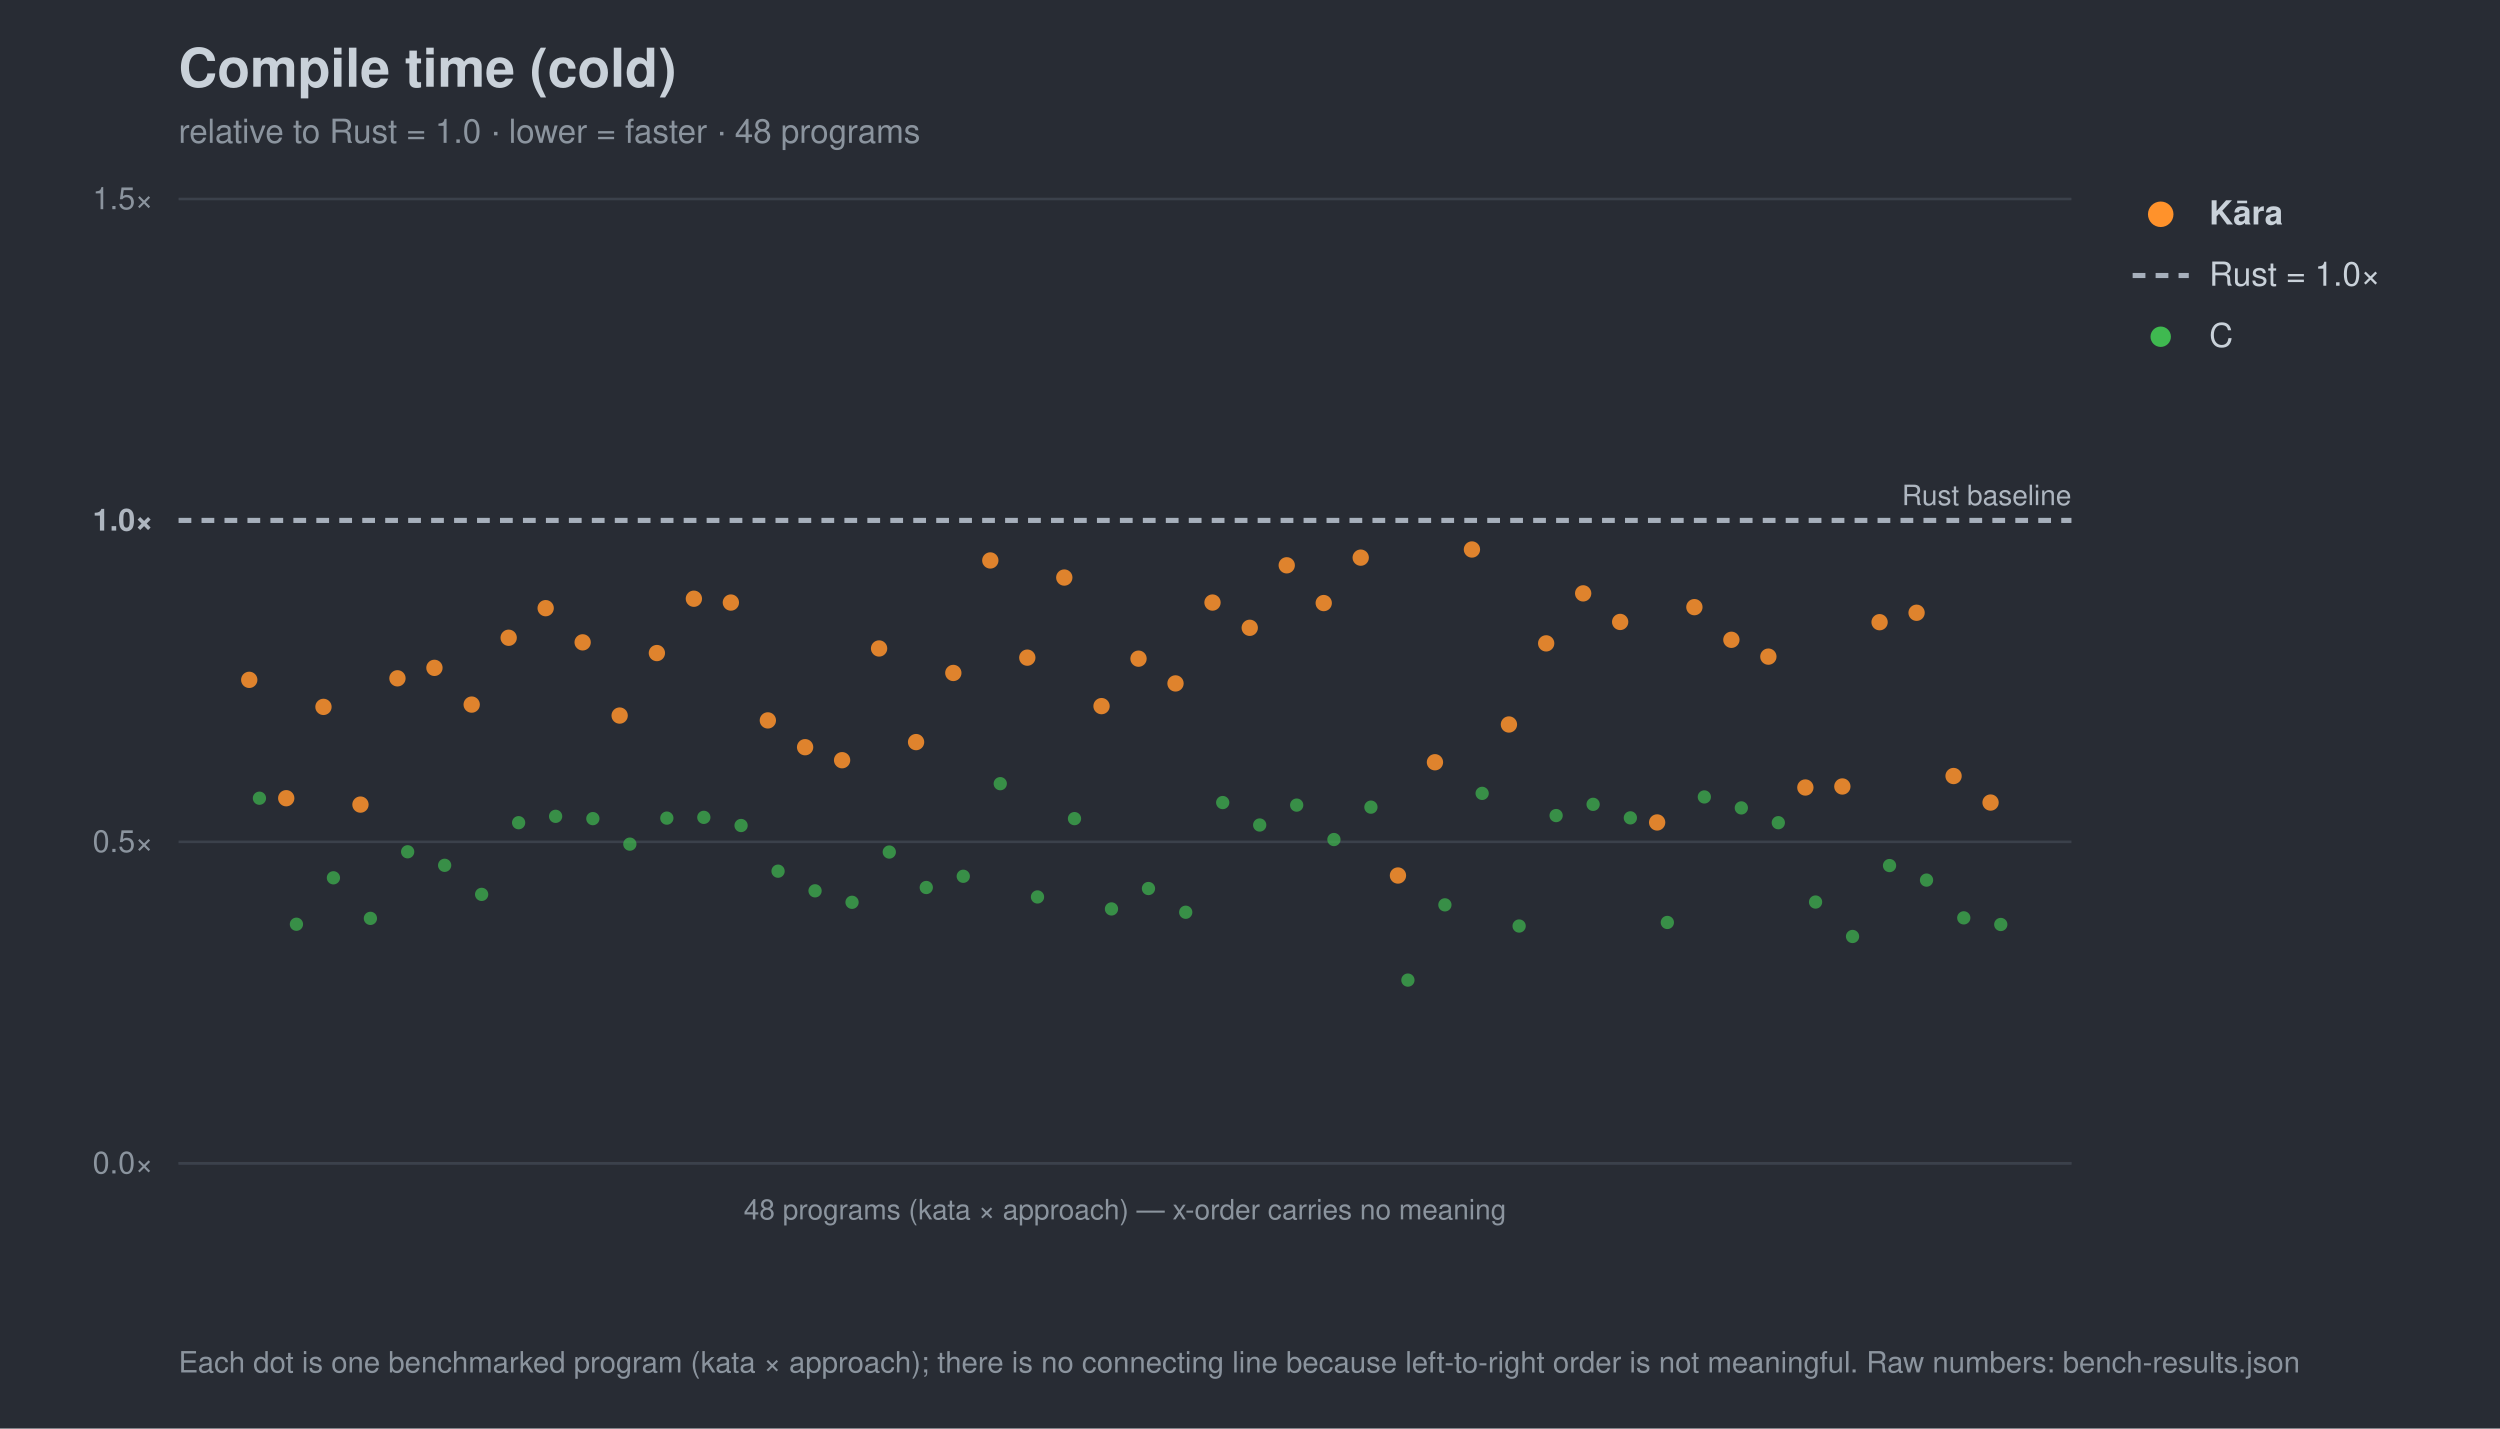
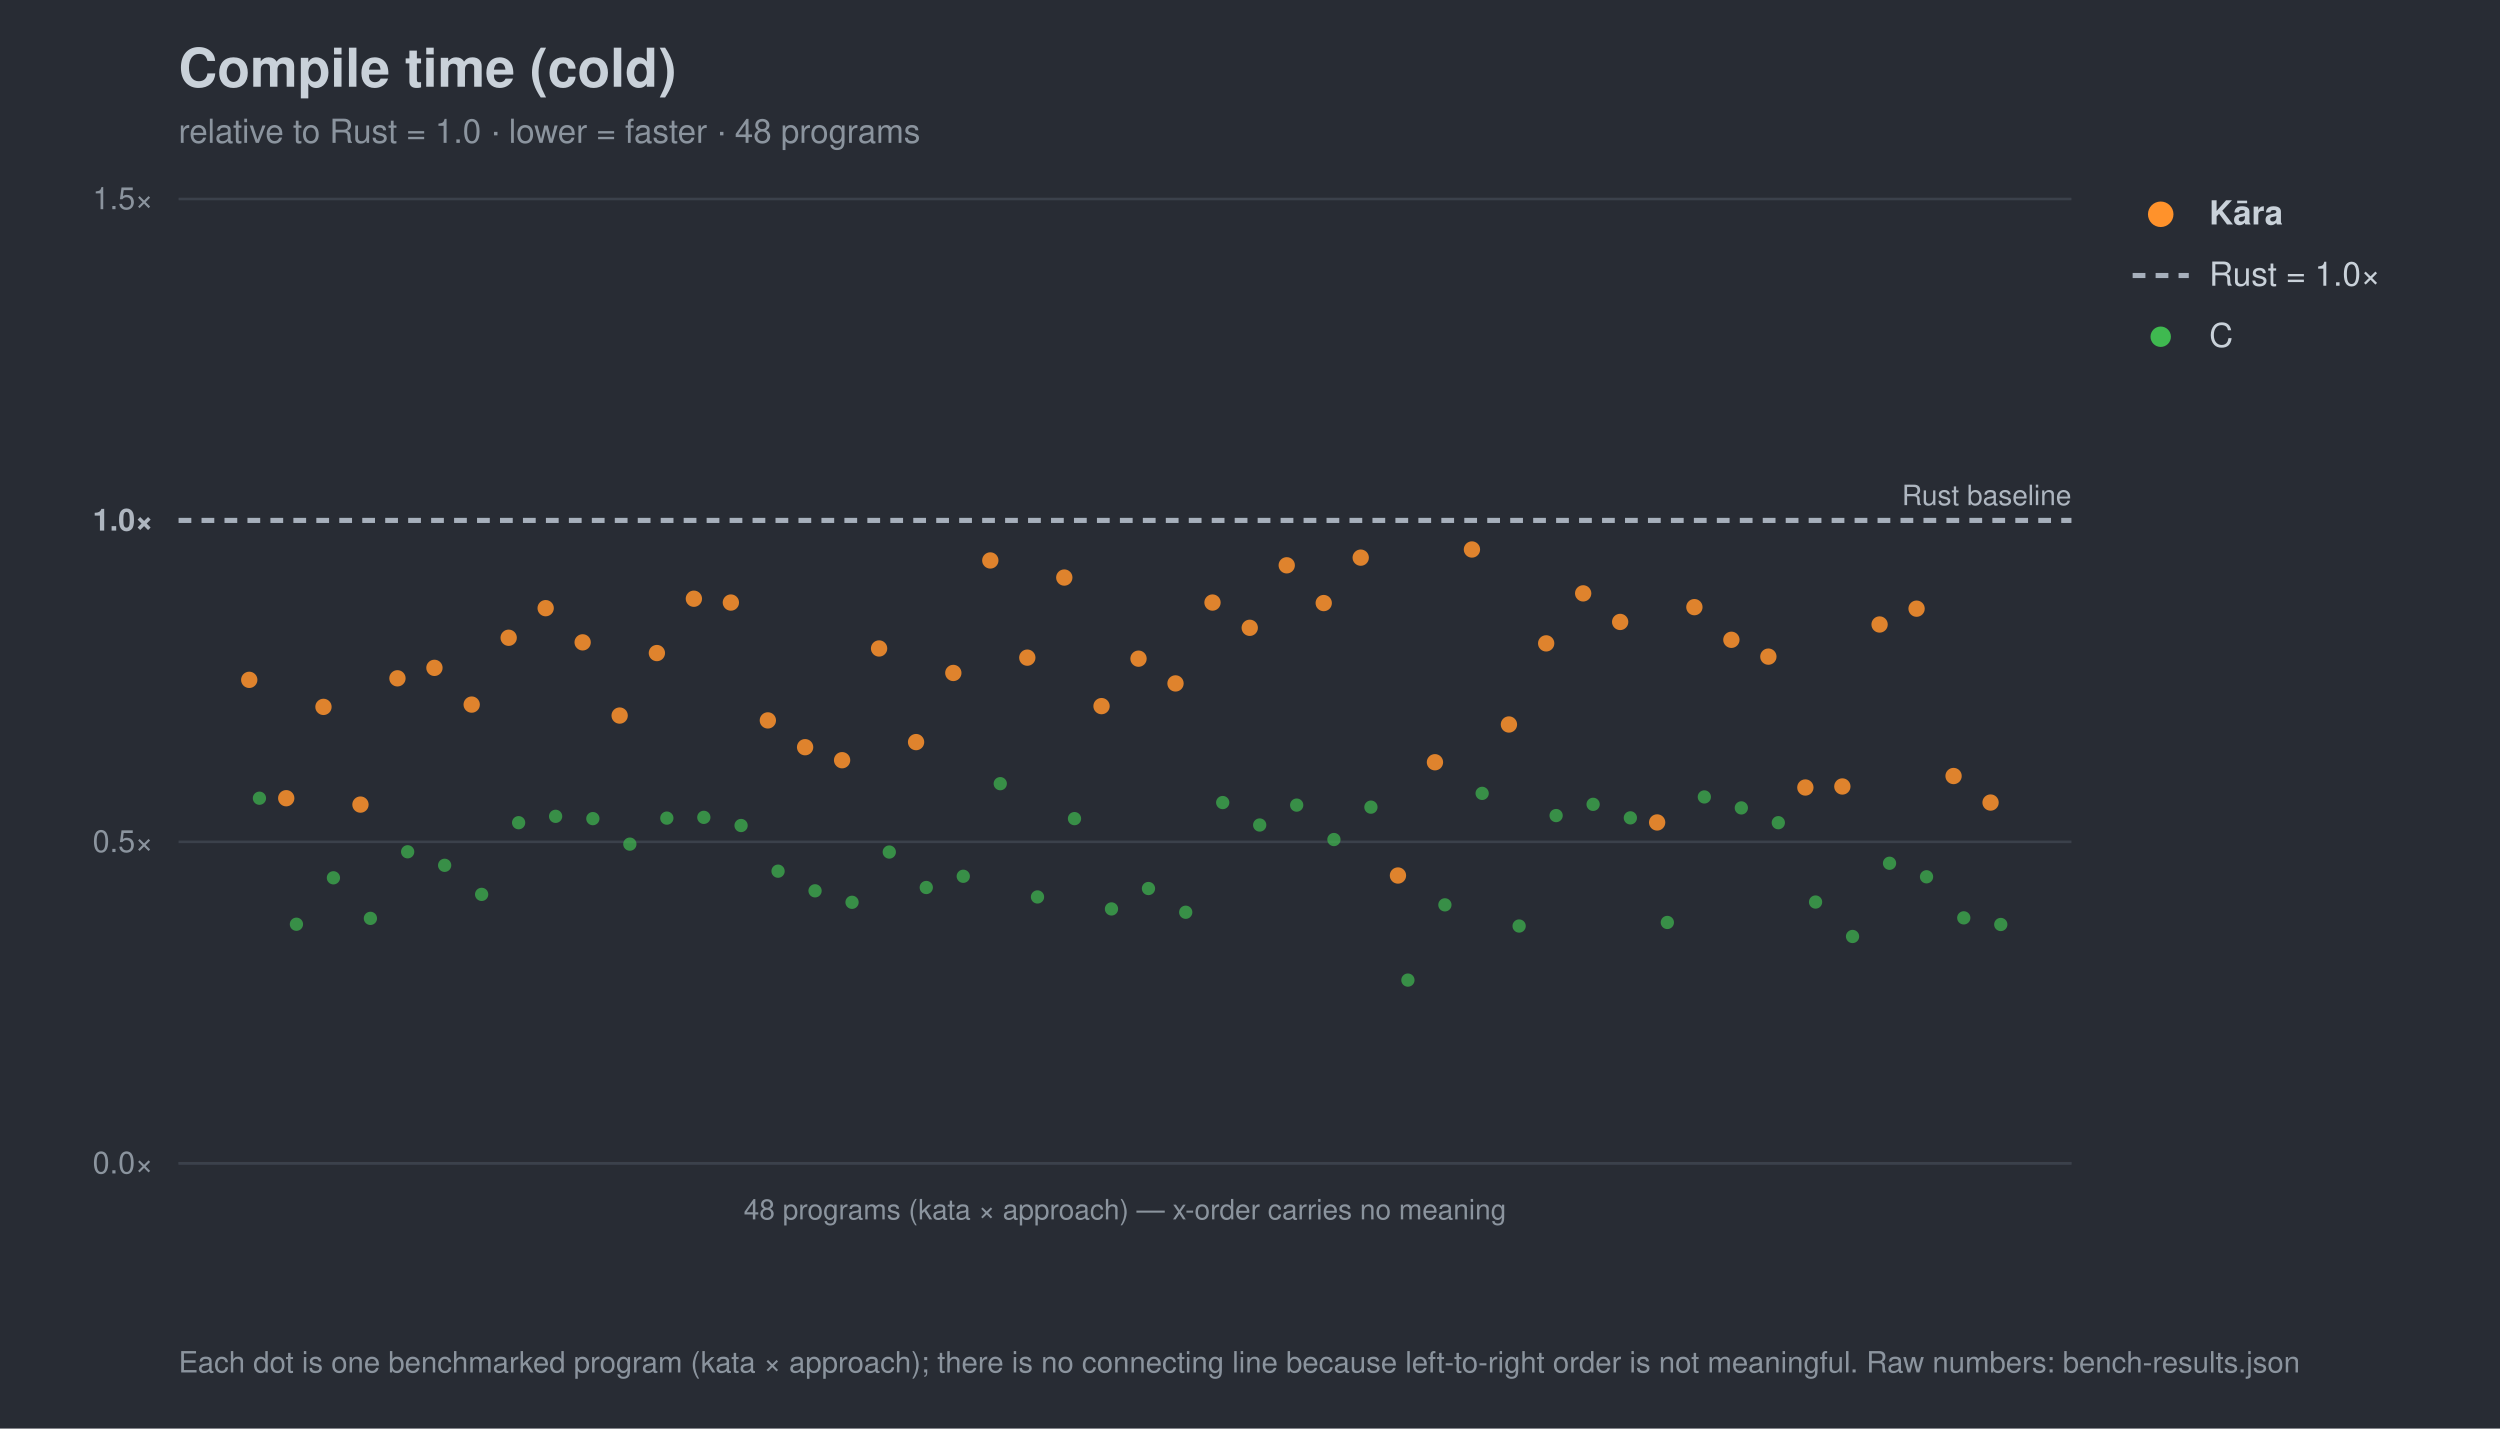
<svg xmlns="http://www.w3.org/2000/svg" width="980" height="560" viewBox="0 0 980 560" font-family="-apple-system,Segoe UI,Helvetica,Arial,sans-serif">
  <rect width="980" height="560" fill="#282c34" />
  <text x="70" y="34" font-size="21" font-weight="700" fill="#c9d1d9">Compile time (cold)</text>
  <text x="70" y="56" font-size="13" fill="#8b949e">relative to Rust = 1.0 · lower = faster · 48 programs</text>
  <line x1="70" y1="456.0" x2="812" y2="456.0" stroke="#3b414b" stroke-width="1" />
  <text x="60" y="460.0" font-size="12" text-anchor="end" fill="#8b949e">0.0×</text>
  <line x1="70" y1="330.0" x2="812" y2="330.0" stroke="#3b414b" stroke-width="1" />
  <text x="60" y="334.0" font-size="12" text-anchor="end" fill="#8b949e">0.5×</text>
  <line x1="70" y1="204.0" x2="812" y2="204.0" stroke="#a7b0bc" stroke-width="2" stroke-dasharray="5 4" />
  <text x="60" y="208.0" font-size="12" text-anchor="end" fill="#aeb6c0" font-weight="700">1.0×</text>
  <line x1="70" y1="78.0" x2="812" y2="78.0" stroke="#3b414b" stroke-width="1" />
  <text x="60" y="82.0" font-size="12" text-anchor="end" fill="#8b949e">1.5×</text>
  <text x="812" y="198.0" font-size="11" text-anchor="end" fill="#aeb6c0">Rust baseline</text>
  <line x1="70" y1="456" x2="812" y2="456" stroke="#3b414b" />
  <text x="441.0" y="478" font-size="11" text-anchor="middle" fill="#8b949e">48 programs (kata × approach) — x-order carries no meaning</text>
  <circle cx="101.7" cy="312.9" r="2.6" fill="#3fb950" opacity="0.7" />
  <circle cx="116.2" cy="362.3" r="2.6" fill="#3fb950" opacity="0.7" />
  <circle cx="130.7" cy="344.1" r="2.6" fill="#3fb950" opacity="0.7" />
  <circle cx="145.2" cy="360.0" r="2.6" fill="#3fb950" opacity="0.7" />
  <circle cx="159.8" cy="333.9" r="2.6" fill="#3fb950" opacity="0.7" />
  <circle cx="174.3" cy="339.2" r="2.6" fill="#3fb950" opacity="0.7" />
  <circle cx="188.8" cy="350.6" r="2.6" fill="#3fb950" opacity="0.7" />
  <circle cx="203.3" cy="322.5" r="2.6" fill="#3fb950" opacity="0.7" />
  <circle cx="217.8" cy="320.0" r="2.6" fill="#3fb950" opacity="0.7" />
  <circle cx="232.4" cy="320.9" r="2.6" fill="#3fb950" opacity="0.7" />
  <circle cx="246.9" cy="330.9" r="2.6" fill="#3fb950" opacity="0.7" />
  <circle cx="261.4" cy="320.7" r="2.6" fill="#3fb950" opacity="0.7" />
  <circle cx="275.9" cy="320.4" r="2.6" fill="#3fb950" opacity="0.7" />
  <circle cx="290.5" cy="323.6" r="2.6" fill="#3fb950" opacity="0.7" />
  <circle cx="305.0" cy="341.5" r="2.6" fill="#3fb950" opacity="0.7" />
  <circle cx="319.5" cy="349.2" r="2.6" fill="#3fb950" opacity="0.7" />
  <circle cx="334.0" cy="353.7" r="2.6" fill="#3fb950" opacity="0.7" />
  <circle cx="348.6" cy="334.0" r="2.6" fill="#3fb950" opacity="0.7" />
  <circle cx="363.1" cy="347.9" r="2.6" fill="#3fb950" opacity="0.7" />
  <circle cx="377.6" cy="343.5" r="2.6" fill="#3fb950" opacity="0.7" />
  <circle cx="392.1" cy="307.2" r="2.6" fill="#3fb950" opacity="0.7" />
  <circle cx="406.7" cy="351.6" r="2.6" fill="#3fb950" opacity="0.7" />
  <circle cx="421.2" cy="320.9" r="2.6" fill="#3fb950" opacity="0.7" />
  <circle cx="435.7" cy="356.3" r="2.6" fill="#3fb950" opacity="0.7" />
  <circle cx="450.2" cy="348.3" r="2.6" fill="#3fb950" opacity="0.7" />
  <circle cx="464.8" cy="357.6" r="2.6" fill="#3fb950" opacity="0.7" />
  <circle cx="479.3" cy="314.6" r="2.6" fill="#3fb950" opacity="0.7" />
  <circle cx="493.8" cy="323.4" r="2.6" fill="#3fb950" opacity="0.7" />
  <circle cx="508.3" cy="315.6" r="2.6" fill="#3fb950" opacity="0.7" />
  <circle cx="522.9" cy="329.1" r="2.6" fill="#3fb950" opacity="0.7" />
  <circle cx="537.4" cy="316.4" r="2.6" fill="#3fb950" opacity="0.7" />
  <circle cx="551.9" cy="384.2" r="2.6" fill="#3fb950" opacity="0.7" />
  <circle cx="566.4" cy="354.7" r="2.6" fill="#3fb950" opacity="0.7" />
  <circle cx="581.0" cy="311.0" r="2.6" fill="#3fb950" opacity="0.7" />
  <circle cx="595.5" cy="363.0" r="2.6" fill="#3fb950" opacity="0.7" />
  <circle cx="610.0" cy="319.7" r="2.6" fill="#3fb950" opacity="0.7" />
  <circle cx="624.5" cy="315.3" r="2.6" fill="#3fb950" opacity="0.7" />
  <circle cx="639.1" cy="320.6" r="2.6" fill="#3fb950" opacity="0.7" />
  <circle cx="653.6" cy="361.6" r="2.6" fill="#3fb950" opacity="0.7" />
  <circle cx="668.1" cy="312.4" r="2.6" fill="#3fb950" opacity="0.7" />
  <circle cx="682.6" cy="316.7" r="2.6" fill="#3fb950" opacity="0.7" />
  <circle cx="697.1" cy="322.5" r="2.6" fill="#3fb950" opacity="0.7" />
  <circle cx="711.7" cy="353.6" r="2.6" fill="#3fb950" opacity="0.7" />
  <circle cx="726.2" cy="367.1" r="2.6" fill="#3fb950" opacity="0.7" />
-   <circle cx="740.7" cy="339.3" r="2.6" fill="#3fb950" opacity="0.7" />
-   <circle cx="755.2" cy="345.0" r="2.6" fill="#3fb950" opacity="0.7" />
+   <circle cx="740.7" cy="338.4" r="2.6" fill="#3fb950" opacity="0.7" />
+   <circle cx="755.2" cy="343.7" r="2.6" fill="#3fb950" opacity="0.7" />
  <circle cx="769.8" cy="359.8" r="2.6" fill="#3fb950" opacity="0.7" />
  <circle cx="784.3" cy="362.4" r="2.6" fill="#3fb950" opacity="0.7" />
  <circle cx="97.7" cy="266.5" r="3.2" fill="#ff922b" opacity="0.85" />
  <circle cx="112.2" cy="312.9" r="3.2" fill="#ff922b" opacity="0.85" />
  <circle cx="126.8" cy="277.1" r="3.2" fill="#ff922b" opacity="0.85" />
  <circle cx="141.3" cy="315.4" r="3.2" fill="#ff922b" opacity="0.85" />
  <circle cx="155.8" cy="265.9" r="3.2" fill="#ff922b" opacity="0.85" />
  <circle cx="170.3" cy="261.8" r="3.2" fill="#ff922b" opacity="0.85" />
  <circle cx="184.9" cy="276.2" r="3.2" fill="#ff922b" opacity="0.85" />
  <circle cx="199.4" cy="250.0" r="3.2" fill="#ff922b" opacity="0.85" />
  <circle cx="213.9" cy="238.4" r="3.2" fill="#ff922b" opacity="0.85" />
  <circle cx="228.4" cy="251.8" r="3.2" fill="#ff922b" opacity="0.85" />
  <circle cx="242.9" cy="280.5" r="3.2" fill="#ff922b" opacity="0.85" />
  <circle cx="257.5" cy="256.0" r="3.2" fill="#ff922b" opacity="0.85" />
  <circle cx="272.0" cy="234.7" r="3.2" fill="#ff922b" opacity="0.85" />
  <circle cx="286.5" cy="236.2" r="3.2" fill="#ff922b" opacity="0.85" />
  <circle cx="301.0" cy="282.4" r="3.2" fill="#ff922b" opacity="0.85" />
  <circle cx="315.6" cy="292.9" r="3.2" fill="#ff922b" opacity="0.85" />
  <circle cx="330.1" cy="298.0" r="3.2" fill="#ff922b" opacity="0.85" />
  <circle cx="344.6" cy="254.2" r="3.2" fill="#ff922b" opacity="0.85" />
  <circle cx="359.1" cy="290.9" r="3.2" fill="#ff922b" opacity="0.85" />
  <circle cx="373.7" cy="263.8" r="3.2" fill="#ff922b" opacity="0.85" />
  <circle cx="388.2" cy="219.7" r="3.2" fill="#ff922b" opacity="0.85" />
  <circle cx="402.7" cy="257.8" r="3.2" fill="#ff922b" opacity="0.85" />
  <circle cx="417.2" cy="226.4" r="3.2" fill="#ff922b" opacity="0.85" />
  <circle cx="431.8" cy="276.8" r="3.2" fill="#ff922b" opacity="0.85" />
  <circle cx="446.3" cy="258.2" r="3.2" fill="#ff922b" opacity="0.85" />
  <circle cx="460.8" cy="267.9" r="3.2" fill="#ff922b" opacity="0.85" />
  <circle cx="475.3" cy="236.2" r="3.2" fill="#ff922b" opacity="0.85" />
  <circle cx="489.9" cy="246.1" r="3.2" fill="#ff922b" opacity="0.85" />
  <circle cx="504.4" cy="221.6" r="3.2" fill="#ff922b" opacity="0.85" />
  <circle cx="518.9" cy="236.4" r="3.2" fill="#ff922b" opacity="0.85" />
  <circle cx="533.4" cy="218.6" r="3.2" fill="#ff922b" opacity="0.85" />
  <circle cx="548.0" cy="343.2" r="3.2" fill="#ff922b" opacity="0.85" />
  <circle cx="562.5" cy="298.8" r="3.2" fill="#ff922b" opacity="0.85" />
  <circle cx="577.0" cy="215.4" r="3.2" fill="#ff922b" opacity="0.85" />
  <circle cx="591.5" cy="284.0" r="3.2" fill="#ff922b" opacity="0.85" />
  <circle cx="606.1" cy="252.2" r="3.2" fill="#ff922b" opacity="0.85" />
  <circle cx="620.6" cy="232.6" r="3.2" fill="#ff922b" opacity="0.85" />
  <circle cx="635.1" cy="243.8" r="3.2" fill="#ff922b" opacity="0.85" />
  <circle cx="649.6" cy="322.4" r="3.2" fill="#ff922b" opacity="0.85" />
  <circle cx="664.2" cy="238.0" r="3.2" fill="#ff922b" opacity="0.85" />
  <circle cx="678.7" cy="250.8" r="3.2" fill="#ff922b" opacity="0.85" />
  <circle cx="693.2" cy="257.4" r="3.2" fill="#ff922b" opacity="0.85" />
  <circle cx="707.7" cy="308.7" r="3.2" fill="#ff922b" opacity="0.85" />
  <circle cx="722.2" cy="308.3" r="3.2" fill="#ff922b" opacity="0.85" />
-   <circle cx="736.8" cy="243.9" r="3.2" fill="#ff922b" opacity="0.85" />
-   <circle cx="751.3" cy="240.2" r="3.2" fill="#ff922b" opacity="0.85" />
+   <circle cx="736.8" cy="244.8" r="3.2" fill="#ff922b" opacity="0.85" />
+   <circle cx="751.3" cy="238.6" r="3.2" fill="#ff922b" opacity="0.85" />
  <circle cx="765.8" cy="304.2" r="3.2" fill="#ff922b" opacity="0.85" />
  <circle cx="780.3" cy="314.6" r="3.2" fill="#ff922b" opacity="0.85" />
  <circle cx="847" cy="84" r="5" fill="#ff922b" />
  <text x="866" y="88" font-size="13" fill="#c9d1d9" font-weight="700">Kāra</text>
  <line x1="836" y1="108" x2="858" y2="108" stroke="#a7b0bc" stroke-width="2" stroke-dasharray="5 4" />
  <text x="866" y="112" font-size="13" fill="#c9d1d9" font-weight="400">Rust = 1.0×</text>
  <circle cx="847" cy="132" r="4" fill="#3fb950" />
  <text x="866" y="136" font-size="13" fill="#c9d1d9" font-weight="400">C</text>
  <text x="70" y="538" font-size="11.5" fill="#8b949e">Each dot is one benchmarked program (kata × approach); there is no connecting line because left-to-right order is not meaningful. Raw numbers: bench-results.json</text>
</svg>
